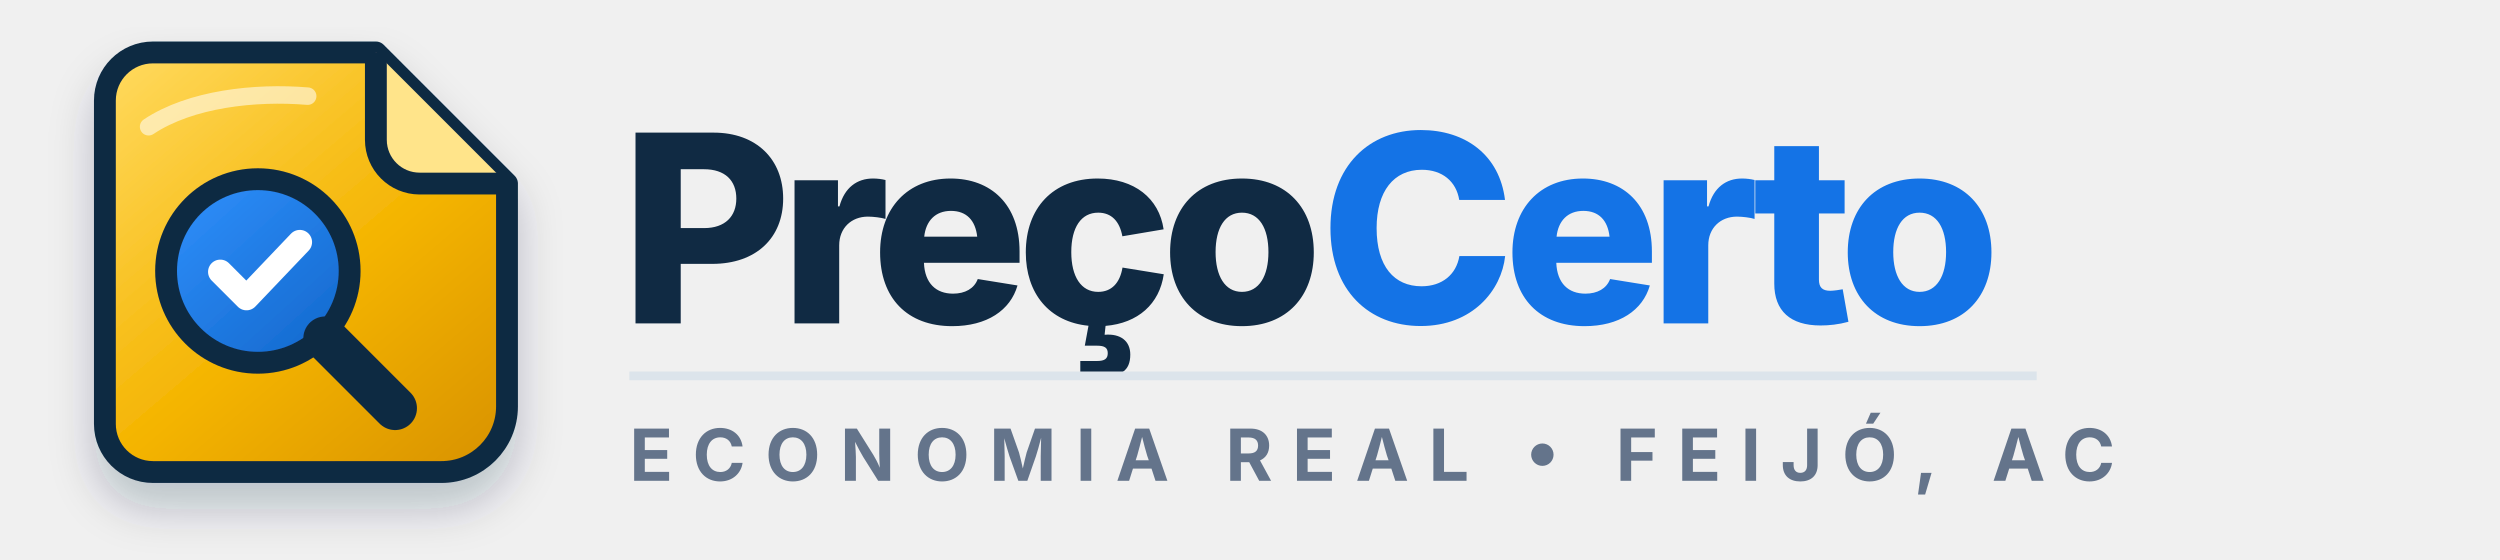
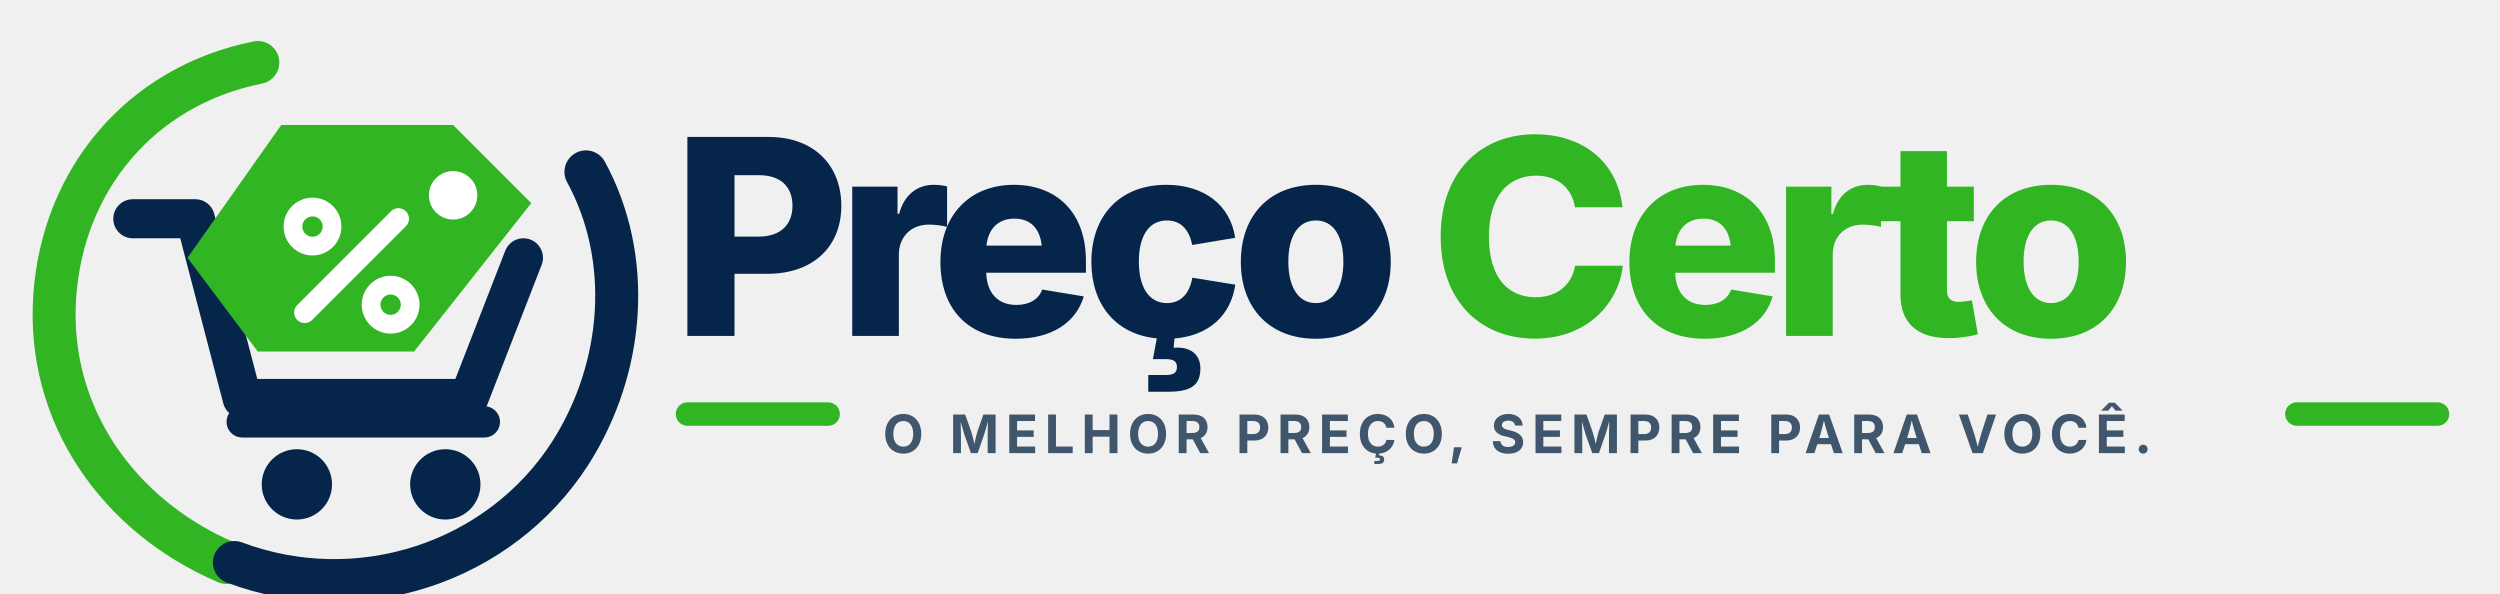
- <svg xmlns="http://www.w3.org/2000/svg" width="286" height="64" viewBox="0 0 286 64" role="img" aria-labelledby="title desc">
-   <defs>
-     <linearGradient id="tag" x1="14" y1="8" x2="54" y2="55" gradientUnits="userSpaceOnUse">
-       <stop stop-color="#FFD85A" />
-       <stop offset="0.55" stop-color="#F4B400" />
-       <stop offset="1" stop-color="#D99300" />
-     </linearGradient>
-     <linearGradient id="lens" x1="24" y1="23" x2="43" y2="44" gradientUnits="userSpaceOnUse">
-       <stop stop-color="#2B8AF5" />
-       <stop offset="1" stop-color="#0D5FC2" />
-     </linearGradient>
-     <filter id="shadow" x="-25%" y="-20%" width="150%" height="155%">
-       <feDropShadow dx="0" dy="3" stdDeviation="2.5" flood-color="#102A43" flood-opacity="0.22" />
-     </filter>
-   </defs>
-   <g filter="url(#shadow)">
-     <path d="M12 11.5A5.5 5.5 0 0 1 17.5 6H43l15 15v25.5A7.5 7.5 0 0 1 50.5 54h-33A5.5 5.5 0 0 1 12 48.5v-37Z" fill="url(#tag)" stroke="#102A43" stroke-width="2.5" stroke-linejoin="round" />
-     <path d="M43 6v10a5 5 0 0 0 5 5h10" fill="#FFE48A" stroke="#102A43" stroke-width="2.5" stroke-linejoin="round" />
-     <circle cx="29.5" cy="31" r="10.5" fill="url(#lens)" stroke="#102A43" stroke-width="2.5" />
-     <path d="m37.2 38.7 8 8" stroke="#102A43" stroke-width="5" stroke-linecap="round" />
-     <path d="m25.2 31.1 3 3 6.1-6.4" fill="none" stroke="#fff" stroke-width="2.8" stroke-linecap="round" stroke-linejoin="round" />
-     <path d="M17 14.5c4.8-3.2 12.2-4 18.2-3.5" fill="none" stroke="#fff" stroke-opacity="0.55" stroke-width="2" stroke-linecap="round" />
+ <svg xmlns="http://www.w3.org/2000/svg" width="320" height="76" viewBox="0 0 320 76" role="img" aria-labelledby="title desc">
+   <g transform="translate(2 3)">
+     <path d="M31 5C16 8 6 20 5 35c-1 15 8 28 22 34" fill="none" stroke="#31B522" stroke-width="5.5" stroke-linecap="round" />
+     <path d="M28 69c16 6 34 0 43-14 7-11 8-25 2-36" fill="none" stroke="#05264A" stroke-width="5.5" stroke-linecap="round" />
+     <path d="M15 25h8l6 23h29l7-18" fill="none" stroke="#05264A" stroke-width="5" stroke-linecap="round" stroke-linejoin="round" />
+     <path d="M29 51h31" stroke="#05264A" stroke-width="4" stroke-linecap="round" />
+     <circle cx="36" cy="59" r="4.5" fill="#05264A" />
+     <circle cx="55" cy="59" r="4.5" fill="#05264A" />
+     <path d="M34 13h22l10 10-15 19H31L22 30Z" fill="#31B522" />
+     <circle cx="56" cy="22" r="3.1" fill="#fff" />
+     <circle cx="38" cy="26" r="2.5" fill="none" stroke="#fff" stroke-width="2.4" />
+     <circle cx="48" cy="36" r="2.5" fill="none" stroke="#fff" stroke-width="2.4" />
+     <path d="M49 25 37 37" stroke="#fff" stroke-width="2.7" stroke-linecap="round" />
  </g>
-   <text x="71" y="37" fill="#102A43" font-family="Manrope, Inter, Arial, sans-serif" font-size="30" font-weight="800" letter-spacing="-1.35">Preço</text>
-   <text x="151" y="37" fill="#1473E6" font-family="Manrope, Inter, Arial, sans-serif" font-size="30" font-weight="800" letter-spacing="-1.35">Certo</text>
-   <path d="M72 43h161" stroke="#DCE4EB" stroke-width="1" />
-   <text x="72" y="55" fill="#64748B" font-family="Inter, Arial, sans-serif" font-size="8.2" font-weight="700" letter-spacing="2.25">ECONOMIA REAL • FEIJÓ, AC</text>
+   <text x="86" y="43" fill="#05264A" font-family="Typeclear, Manrope, Inter, Arial, sans-serif" font-size="35" font-weight="800" letter-spacing="-1.7">Preço</text>
+   <text x="183" y="43" fill="#31B522" font-family="Typeclear, Manrope, Inter, Arial, sans-serif" font-size="35" font-weight="800" letter-spacing="-1.7">Certo</text>
+   <path d="M88 53h18M294 53h18" stroke="#31B522" stroke-width="3" stroke-linecap="round" />
+   <text x="113" y="58" fill="#40566D" font-family="Typeclear, Inter, Arial, sans-serif" font-size="6.8" font-weight="750" letter-spacing=".85">O MELHOR PREÇO, SEMPRE PARA VOCÊ.</text>
</svg>
